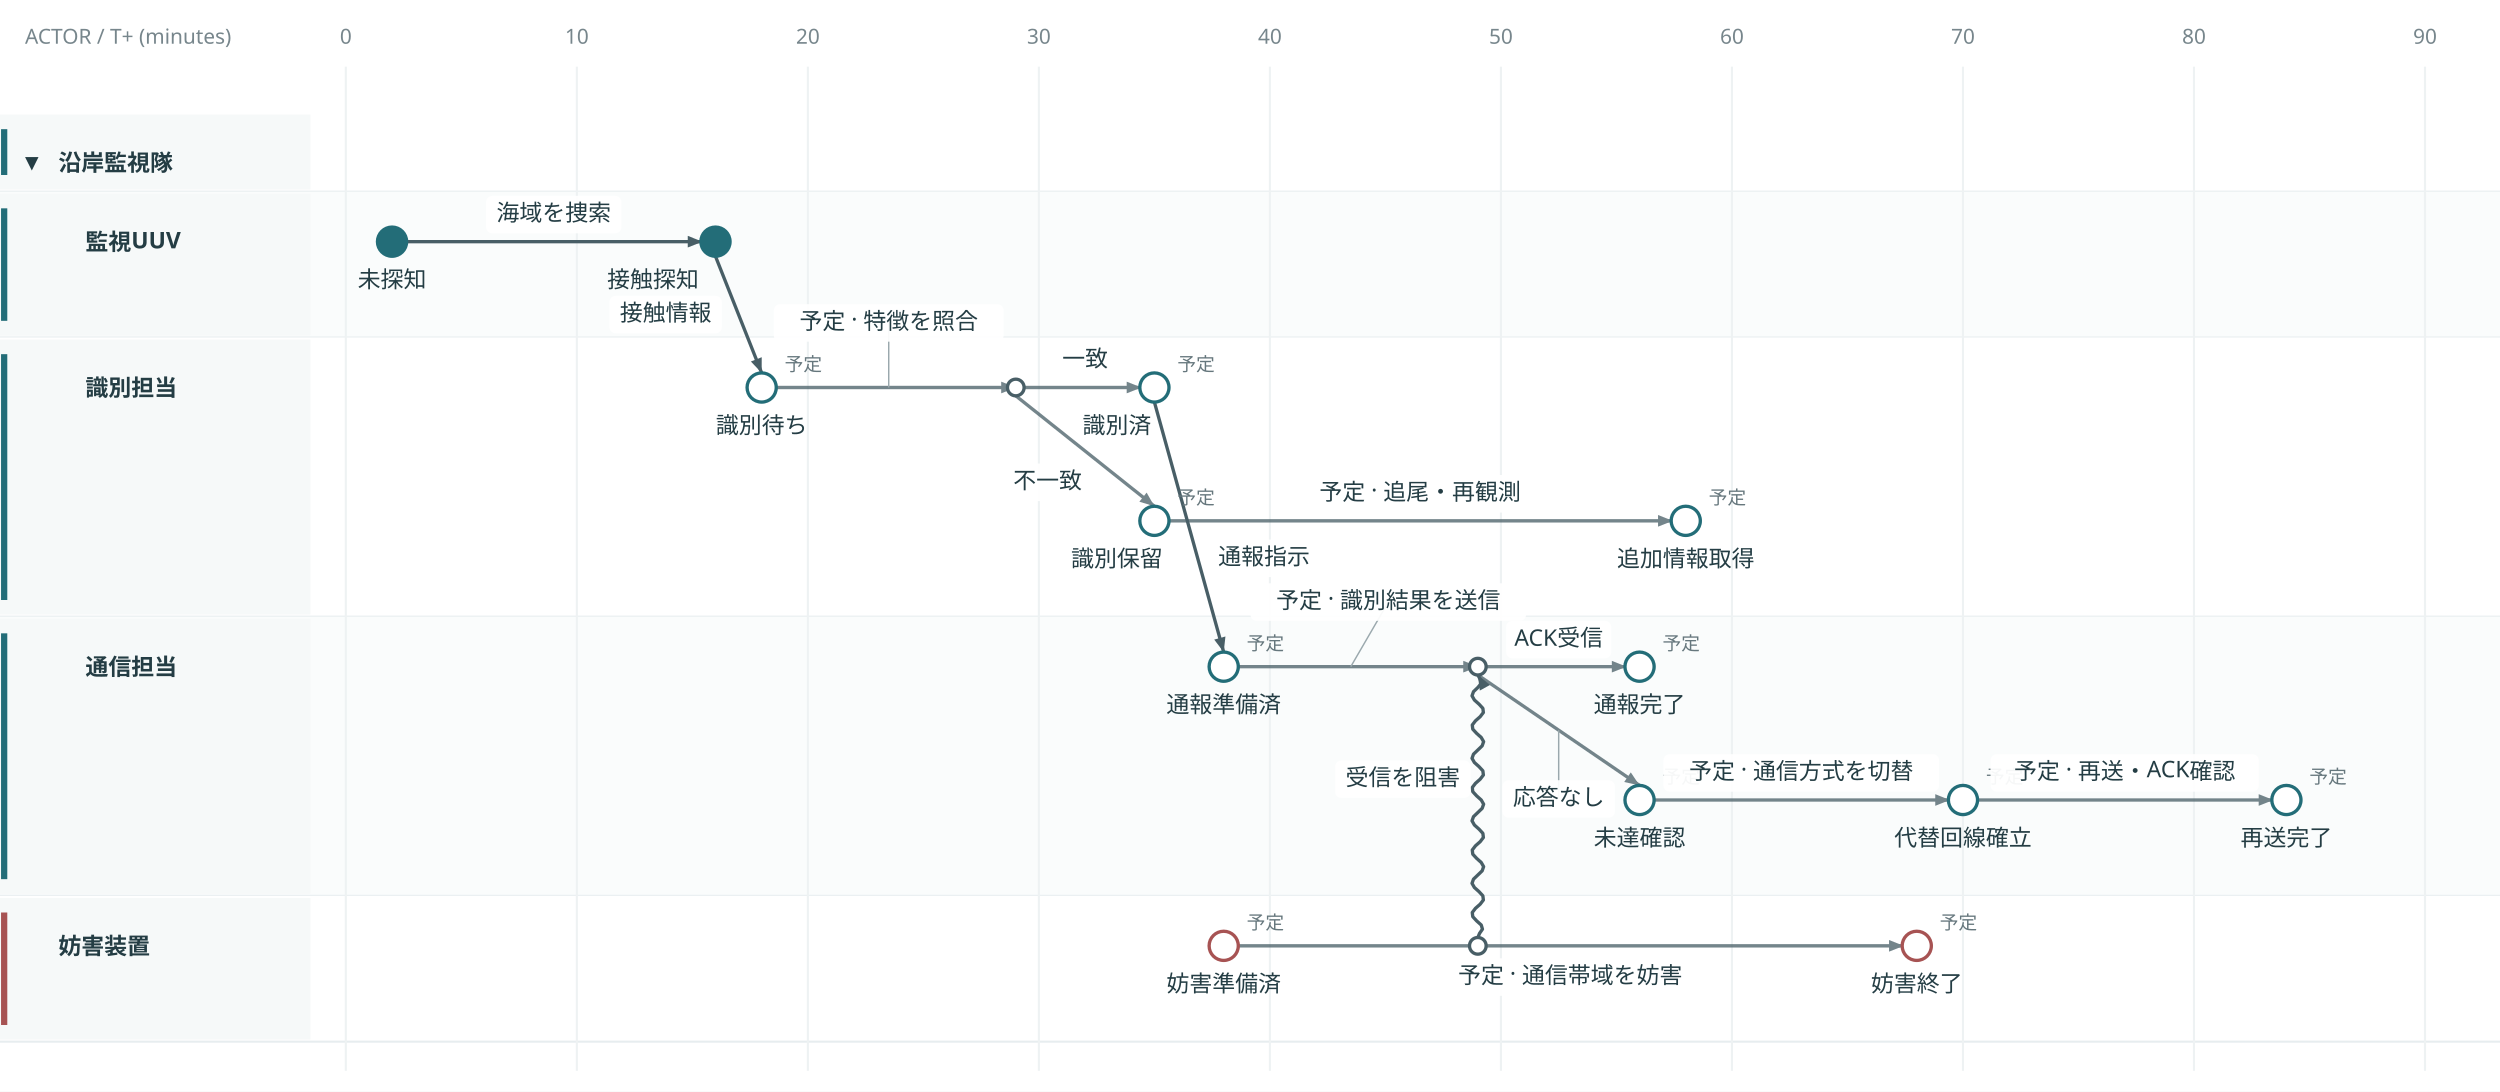
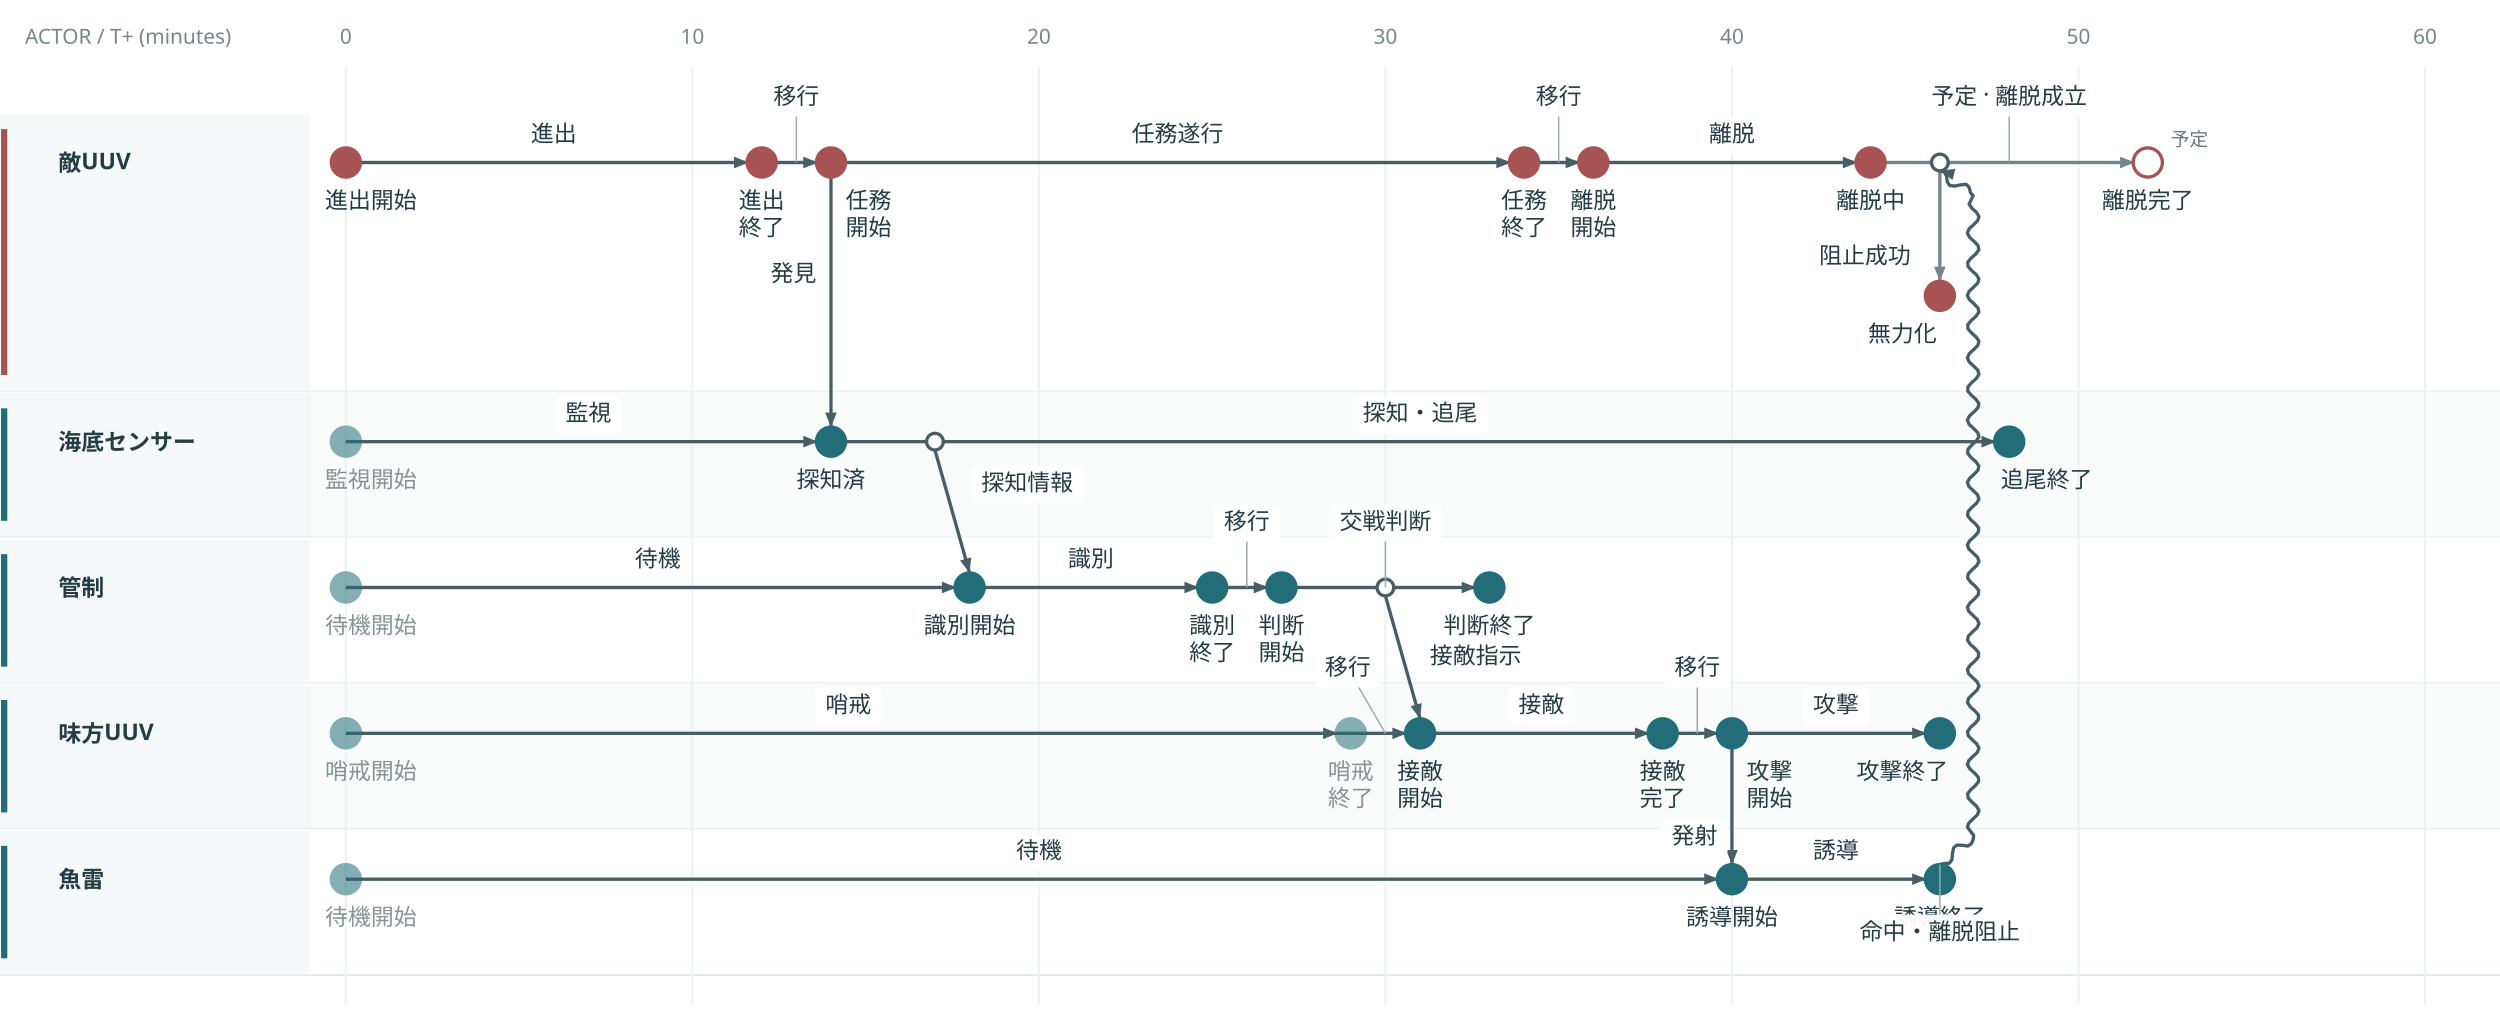
- <svg xmlns="http://www.w3.org/2000/svg" width="1200" height="524" viewBox="0 0 1200 524" role="img" aria-label="沿岸監視 — 不明接触の識別と妨害下での通報" font-family="Segoe UI, Noto Sans JP, sans-serif" font-size="11" fill="#243d44" data-view="mission">
+ <svg xmlns="http://www.w3.org/2000/svg" width="1200" height="492" viewBox="0 0 1200 492" role="img" aria-label="海域監視 — 敵UUVの任務阻止" font-family="Segoe UI, Noto Sans JP, sans-serif" font-size="11" fill="#243d44" data-view="mission">
  <defs>
    <marker id="arrow" viewBox="0 0 10 10" refX="10" refY="5" markerWidth="7" markerHeight="7" orient="auto-start-reverse" markerUnits="userSpaceOnUse">
      <path d="M0,1 L10,5 L0,9 Z" fill="context-stroke" />
    </marker>
    <marker id="state-arrow" viewBox="0 0 10 10" refX="19" refY="5" markerWidth="7" markerHeight="7" orient="auto-start-reverse" markerUnits="userSpaceOnUse">
      <path d="M0,1 L10,5 L0,9 Z" fill="context-stroke" />
    </marker>
    <clipPath id="time-clip">
-       <rect x="152" y="32" width="1048" height="524" />
+       <rect x="152" y="32" width="1048" height="492" />
    </clipPath>
  </defs>
  <rect width="100%" height="100%" fill="white" />
-   <rect x="0" y="54" width="1200" height="38" fill="#ffffff" />
-   <path d="M0,92 H1200" stroke="#e7edef" />
-   <rect x="0" y="92" width="1200" height="70" fill="#fafcfc" />
-   <path d="M0,162 H1200" stroke="#e7edef" />
-   <rect x="0" y="162" width="1200" height="134" fill="#ffffff" />
-   <path d="M0,296 H1200" stroke="#e7edef" />
-   <rect x="0" y="296" width="1200" height="134" fill="#fafcfc" />
-   <path d="M0,430 H1200" stroke="#e7edef" />
-   <rect x="0" y="430" width="1200" height="70" fill="#ffffff" />
-   <path d="M0,500 H1200" stroke="#e7edef" />
-   <path d="M166,32 V514" stroke="#eef2f3" />
+   <rect x="0" y="54" width="1200" height="134" fill="#ffffff" />
+   <path d="M0,188 H1200" stroke="#e7edef" />
+   <rect x="0" y="188" width="1200" height="70" fill="#fafcfc" />
+   <path d="M0,258 H1200" stroke="#e7edef" />
+   <rect x="0" y="258" width="1200" height="70" fill="#ffffff" />
+   <path d="M0,328 H1200" stroke="#e7edef" />
+   <rect x="0" y="328" width="1200" height="70" fill="#fafcfc" />
+   <path d="M0,398 H1200" stroke="#e7edef" />
+   <rect x="0" y="398" width="1200" height="70" fill="#ffffff" />
+   <path d="M0,468 H1200" stroke="#e7edef" />
+   <path d="M166,32 V482" stroke="#eef2f3" />
  <text x="166" y="21" text-anchor="middle" font-size="10" fill="#77868c">0</text>
-   <path d="M276.889,32 V514" stroke="#eef2f3" />
-   <text x="276.889" y="21" text-anchor="middle" font-size="10" fill="#77868c">10</text>
-   <path d="M387.778,32 V514" stroke="#eef2f3" />
-   <text x="387.778" y="21" text-anchor="middle" font-size="10" fill="#77868c">20</text>
-   <path d="M498.667,32 V514" stroke="#eef2f3" />
-   <text x="498.667" y="21" text-anchor="middle" font-size="10" fill="#77868c">30</text>
-   <path d="M609.556,32 V514" stroke="#eef2f3" />
-   <text x="609.556" y="21" text-anchor="middle" font-size="10" fill="#77868c">40</text>
-   <path d="M720.444,32 V514" stroke="#eef2f3" />
-   <text x="720.444" y="21" text-anchor="middle" font-size="10" fill="#77868c">50</text>
-   <path d="M831.333,32 V514" stroke="#eef2f3" />
-   <text x="831.333" y="21" text-anchor="middle" font-size="10" fill="#77868c">60</text>
-   <path d="M942.222,32 V514" stroke="#eef2f3" />
-   <text x="942.222" y="21" text-anchor="middle" font-size="10" fill="#77868c">70</text>
-   <path d="M1053.111,32 V514" stroke="#eef2f3" />
-   <text x="1053.111" y="21" text-anchor="middle" font-size="10" fill="#77868c">80</text>
-   <path d="M1164,32 V514" stroke="#eef2f3" />
-   <text x="1164" y="21" text-anchor="middle" font-size="10" fill="#77868c">90</text>
+   <path d="M332.333,32 V482" stroke="#eef2f3" />
+   <text x="332.333" y="21" text-anchor="middle" font-size="10" fill="#77868c">10</text>
+   <path d="M498.667,32 V482" stroke="#eef2f3" />
+   <text x="498.667" y="21" text-anchor="middle" font-size="10" fill="#77868c">20</text>
+   <path d="M665,32 V482" stroke="#eef2f3" />
+   <text x="665" y="21" text-anchor="middle" font-size="10" fill="#77868c">30</text>
+   <path d="M831.333,32 V482" stroke="#eef2f3" />
+   <text x="831.333" y="21" text-anchor="middle" font-size="10" fill="#77868c">40</text>
+   <path d="M997.667,32 V482" stroke="#eef2f3" />
+   <text x="997.667" y="21" text-anchor="middle" font-size="10" fill="#77868c">50</text>
+   <path d="M1164,32 V482" stroke="#eef2f3" />
+   <text x="1164" y="21" text-anchor="middle" font-size="10" fill="#77868c">60</text>
  <text x="12" y="21" font-size="10" fill="#77868c">ACTOR / T+ (minutes)</text>
  <g clip-path="url(#time-clip)">
    <g class="edge task">
-       <path class="line" data-polarity="positive" d="M188.18,116.00 L343.42,116.00" fill="none" stroke="#485e66" stroke-width="1.6" opacity="1" stroke-linejoin="round" marker-end="url(#state-arrow)" />
-     </g>
-     <g class="edge task">
-       <path class="line" data-polarity="positive" d="M365.60,186.00 L487.58,186.00" fill="none" stroke="#485e66" stroke-width="1.6" opacity="0.76" stroke-linejoin="round" marker-end="url(#arrow)" />
-     </g>
-     <g class="edge task">
-       <path class="line" data-polarity="positive" d="M554.11,250.00 L809.16,250.00" fill="none" stroke="#485e66" stroke-width="1.6" opacity="0.76" stroke-linejoin="round" marker-end="url(#state-arrow)" />
-     </g>
-     <g class="edge task">
-       <path class="line" data-polarity="positive" d="M587.38,320.00 L709.36,320.00" fill="none" stroke="#485e66" stroke-width="1.6" opacity="0.76" stroke-linejoin="round" marker-end="url(#arrow)" />
-     </g>
-     <g class="edge task">
-       <path class="line" data-polarity="positive" d="M786.98,384.00 L942.22,384.00" fill="none" stroke="#485e66" stroke-width="1.6" opacity="0.76" stroke-linejoin="round" marker-end="url(#state-arrow)" />
-     </g>
-     <g class="edge task">
-       <path class="line" data-polarity="positive" d="M942.22,384.00 L1097.47,384.00" fill="none" stroke="#485e66" stroke-width="1.6" opacity="0.76" stroke-linejoin="round" marker-end="url(#state-arrow)" />
-     </g>
-     <g class="edge task">
-       <path class="line" data-polarity="positive" d="M587.38,454.00 L920.04,454.00" fill="none" stroke="#485e66" stroke-width="1.6" opacity="0.76" stroke-linejoin="round" marker-end="url(#state-arrow)" />
+       <path class="line" data-polarity="positive" d="M166.00,78.00 L365.60,78.00" fill="none" stroke="#485e66" stroke-width="1.6" opacity="1" stroke-linejoin="round" marker-end="url(#state-arrow)" />
+     </g>
+     <g class="edge task">
+       <path class="line" data-polarity="positive" d="M398.87,78.00 L731.53,78.00" fill="none" stroke="#485e66" stroke-width="1.6" opacity="1" stroke-linejoin="round" marker-end="url(#state-arrow)" />
+     </g>
+     <g class="edge task">
+       <path class="line" data-polarity="positive" d="M764.80,78.00 L897.87,78.00" fill="none" stroke="#485e66" stroke-width="1.6" opacity="1" stroke-linejoin="round" marker-end="url(#state-arrow)" />
+     </g>
+     <g class="edge task">
+       <path class="line" data-polarity="positive" d="M166.00,212.00 L398.87,212.00" fill="none" stroke="#485e66" stroke-width="1.6" opacity="1" stroke-linejoin="round" marker-end="url(#state-arrow)" />
+     </g>
+     <g class="edge task">
+       <path class="line" data-polarity="positive" d="M398.87,212.00 L964.40,212.00" fill="none" stroke="#485e66" stroke-width="1.6" opacity="1" stroke-linejoin="round" marker-end="url(#state-arrow)" />
+     </g>
+     <g class="edge task">
+       <path class="line" data-polarity="positive" d="M166.00,282.00 L465.40,282.00" fill="none" stroke="#485e66" stroke-width="1.6" opacity="1" stroke-linejoin="round" marker-end="url(#state-arrow)" />
+     </g>
+     <g class="edge task">
+       <path class="line" data-polarity="positive" d="M465.40,282.00 L581.83,282.00" fill="none" stroke="#485e66" stroke-width="1.6" opacity="1" stroke-linejoin="round" marker-end="url(#state-arrow)" />
+     </g>
+     <g class="edge task">
+       <path class="line" data-polarity="positive" d="M615.10,282.00 L714.90,282.00" fill="none" stroke="#485e66" stroke-width="1.6" opacity="1" stroke-linejoin="round" marker-end="url(#state-arrow)" />
+     </g>
+     <g class="edge task">
+       <path class="line" data-polarity="positive" d="M166.00,352.00 L648.37,352.00" fill="none" stroke="#485e66" stroke-width="1.6" opacity="1" stroke-linejoin="round" marker-end="url(#state-arrow)" />
+     </g>
+     <g class="edge task">
+       <path class="line" data-polarity="positive" d="M681.63,352.00 L798.07,352.00" fill="none" stroke="#485e66" stroke-width="1.6" opacity="1" stroke-linejoin="round" marker-end="url(#state-arrow)" />
+     </g>
+     <g class="edge task">
+       <path class="line" data-polarity="positive" d="M831.33,352.00 L931.13,352.00" fill="none" stroke="#485e66" stroke-width="1.6" opacity="1" stroke-linejoin="round" marker-end="url(#state-arrow)" />
+     </g>
+     <g class="edge task">
+       <path class="line" data-polarity="positive" d="M166.00,422.00 L831.33,422.00" fill="none" stroke="#485e66" stroke-width="1.6" opacity="1" stroke-linejoin="round" marker-end="url(#state-arrow)" />
+     </g>
+     <g class="edge task">
+       <path class="line" data-polarity="positive" d="M831.33,422.00 L931.13,422.00" fill="none" stroke="#485e66" stroke-width="1.6" opacity="1" stroke-linejoin="round" marker-end="url(#state-arrow)" />
+     </g>
+     <g class="edge task">
+       <path class="line" data-polarity="positive" d="M365.60,78.00 L398.87,78.00" fill="none" stroke="#485e66" stroke-width="1.6" opacity="1" stroke-linejoin="round" marker-end="url(#state-arrow)" />
+     </g>
+     <g class="edge task">
+       <path class="line" data-polarity="positive" d="M731.53,78.00 L764.80,78.00" fill="none" stroke="#485e66" stroke-width="1.6" opacity="1" stroke-linejoin="round" marker-end="url(#state-arrow)" />
+     </g>
+     <g class="edge task">
+       <path class="line" data-polarity="positive" d="M897.87,78.00 L1030.93,78.00" fill="none" stroke="#485e66" stroke-width="1.6" opacity="0.76" stroke-linejoin="round" marker-end="url(#state-arrow)" />
+     </g>
+     <g class="edge task">
+       <path class="line" data-polarity="positive" d="M581.83,282.00 L615.10,282.00" fill="none" stroke="#485e66" stroke-width="1.6" opacity="1" stroke-linejoin="round" marker-end="url(#state-arrow)" />
+     </g>
+     <g class="edge task">
+       <path class="line" data-polarity="positive" d="M648.37,352.00 L681.63,352.00" fill="none" stroke="#485e66" stroke-width="1.6" opacity="1" stroke-linejoin="round" marker-end="url(#state-arrow)" />
+     </g>
+     <g class="edge task">
+       <path class="line" data-polarity="positive" d="M798.07,352.00 L831.33,352.00" fill="none" stroke="#485e66" stroke-width="1.6" opacity="1" stroke-linejoin="round" marker-end="url(#state-arrow)" />
    </g>
    <g class="edge outcome">
-       <path class="line" data-polarity="positive" d="M487.58,186.00 L554.11,186.00" fill="none" stroke="#485e66" stroke-width="1.6" opacity="0.76" stroke-linejoin="round" marker-end="url(#state-arrow)" />
-     </g>
-     <g class="edge outcome">
-       <path class="line" data-polarity="positive" d="M487.58,190.00 L554.11,243.00" fill="none" stroke="#485e66" stroke-width="1.6" opacity="0.76" stroke-linejoin="round" marker-end="url(#arrow)" />
-     </g>
-     <g class="edge outcome">
-       <path class="line" data-polarity="positive" d="M709.36,320.00 L786.98,320.00" fill="none" stroke="#485e66" stroke-width="1.6" opacity="0.76" stroke-linejoin="round" marker-end="url(#state-arrow)" />
-     </g>
-     <g class="edge outcome">
-       <path class="line" data-polarity="positive" d="M709.36,324.00 L786.98,377.00" fill="none" stroke="#485e66" stroke-width="1.6" opacity="0.76" stroke-linejoin="round" marker-end="url(#arrow)" />
-     </g>
-     <g class="edge causal">
-       <path class="line" data-polarity="positive" d="M343.42,123.00 L365.60,179.00" fill="none" stroke="#485e66" stroke-width="1.6" opacity="1" stroke-linejoin="round" marker-end="url(#arrow)" />
-     </g>
-     <g class="edge causal">
-       <path class="line" data-polarity="positive" d="M554.11,193.00 L587.38,313.00" fill="none" stroke="#485e66" stroke-width="1.6" opacity="1" stroke-linejoin="round" marker-end="url(#arrow)" />
-     </g>
-     <g class="edge causal">
-       <path class="line" data-polarity="negative" d="M709.36,450.00 L709.36,450.00 L710.19,448.00 L711.58,446.00 L711.00,444.00 L708.77,442.00 L706.93,440.00 L706.69,438.00 L708.22,436.00 L710.49,434.00 L712.02,432.00 L711.78,430.00 L709.94,428.00 L707.71,426.00 L706.57,424.00 L707.27,422.00 L709.36,420.00 L711.44,418.00 L712.14,416.00 L711.00,414.00 L708.77,412.00 L706.93,410.00 L706.69,408.00 L708.22,406.00 L710.49,404.00 L712.02,402.00 L711.78,400.00 L709.94,398.00 L707.71,396.00 L706.57,394.00 L707.27,392.00 L709.36,390.00 L711.44,388.00 L712.14,386.00 L711.00,384.00 L708.77,382.00 L706.93,380.00 L706.69,378.00 L708.22,376.00 L710.49,374.00 L712.02,372.00 L711.78,370.00 L709.94,368.00 L707.71,366.00 L706.57,364.00 L707.27,362.00 L709.36,360.00 L711.44,358.00 L712.14,356.00 L711.00,354.00 L708.77,352.00 L706.93,350.00 L706.69,348.00 L708.22,346.00 L710.49,344.00 L712.02,342.00 L711.78,340.00 L709.94,338.00 L707.71,336.00 L706.57,334.00 L707.27,332.00 L709.36,330.00 L711.02,328.00 L710.47,326.00 L709.36,324.00 L709.36,324.00" fill="none" stroke="#485e66" stroke-width="1.6" opacity="1" stroke-linejoin="round" marker-end="url(#arrow)" />
-     </g>
-     <g class="junction" data-time="29">
-       <circle cx="487.578" cy="186" r="4" fill="white" stroke="#485e66" stroke-width="1.6" />
-     </g>
-     <g class="junction" data-time="49">
-       <circle cx="709.356" cy="320" r="4" fill="white" stroke="#485e66" stroke-width="1.6" />
-     </g>
-     <g class="junction" data-time="49">
-       <circle cx="709.356" cy="454" r="4" fill="white" stroke="#485e66" stroke-width="1.6" />
-     </g>
-     <g class="state" opacity="1">
-       <circle class="body" cx="188.178" cy="116" r="7" fill="#236d78" stroke="#236d78" stroke-width="1.6" />
-       <text x="188.178" y="138" text-anchor="middle" font-size="11">未探知</text>
-     </g>
-     <g class="state" opacity="1">
-       <circle class="body" cx="343.422" cy="116" r="7" fill="#236d78" stroke="#236d78" stroke-width="1.6" />
-       <text x="313.422" y="138" text-anchor="middle" font-size="11">接触探知</text>
-     </g>
-     <g class="state" opacity="1">
-       <circle class="body" cx="365.6" cy="186" r="7" fill="white" stroke="#236d78" stroke-width="1.6" />
-       <text x="365.6" y="208" text-anchor="middle" font-size="11">識別待ち</text>
-       <text x="376.6" y="178" font-size="9" fill="#66777d">予定</text>
-     </g>
-     <g class="state" opacity="1">
-       <circle class="body" cx="554.111" cy="186" r="7" fill="white" stroke="#236d78" stroke-width="1.6" />
-       <text x="536.111" y="208" text-anchor="middle" font-size="11">識別済</text>
-       <text x="565.111" y="178" font-size="9" fill="#66777d">予定</text>
-     </g>
-     <g class="state" opacity="1">
-       <circle class="body" cx="554.111" cy="250" r="7" fill="white" stroke="#236d78" stroke-width="1.6" />
-       <text x="536.111" y="272" text-anchor="middle" font-size="11">識別保留</text>
-       <text x="565.111" y="242" font-size="9" fill="#66777d">予定</text>
-     </g>
-     <g class="state" opacity="1">
-       <circle class="body" cx="809.156" cy="250" r="7" fill="white" stroke="#236d78" stroke-width="1.6" />
-       <text x="809.156" y="272" text-anchor="middle" font-size="11">追加情報取得</text>
-       <text x="820.156" y="242" font-size="9" fill="#66777d">予定</text>
-     </g>
-     <g class="state" opacity="1">
-       <circle class="body" cx="587.378" cy="320" r="7" fill="white" stroke="#236d78" stroke-width="1.6" />
-       <text x="587.378" y="342" text-anchor="middle" font-size="11">通報準備済</text>
-       <text x="598.378" y="312" font-size="9" fill="#66777d">予定</text>
-     </g>
-     <g class="state" opacity="1">
-       <circle class="body" cx="786.978" cy="320" r="7" fill="white" stroke="#236d78" stroke-width="1.6" />
-       <text x="786.978" y="342" text-anchor="middle" font-size="11">通報完了</text>
-       <text x="797.978" y="312" font-size="9" fill="#66777d">予定</text>
-     </g>
-     <g class="state" opacity="1">
-       <circle class="body" cx="786.978" cy="384" r="7" fill="white" stroke="#236d78" stroke-width="1.6" />
-       <text x="786.978" y="406" text-anchor="middle" font-size="11">未達確認</text>
-       <text x="797.978" y="376" font-size="9" fill="#66777d">予定</text>
-     </g>
-     <g class="state" opacity="1">
-       <circle class="body" cx="942.222" cy="384" r="7" fill="white" stroke="#236d78" stroke-width="1.6" />
-       <text x="942.222" y="406" text-anchor="middle" font-size="11">代替回線確立</text>
-       <text x="953.222" y="376" font-size="9" fill="#66777d">予定</text>
-     </g>
-     <g class="state" opacity="1">
-       <circle class="body" cx="1097.467" cy="384" r="7" fill="white" stroke="#236d78" stroke-width="1.6" />
-       <text x="1097.467" y="406" text-anchor="middle" font-size="11">再送完了</text>
-       <text x="1108.467" y="376" font-size="9" fill="#66777d">予定</text>
-     </g>
-     <g class="state" opacity="1">
-       <circle class="body" cx="587.378" cy="454" r="7" fill="white" stroke="#a75353" stroke-width="1.6" />
-       <text x="587.378" y="476" text-anchor="middle" font-size="11">妨害準備済</text>
-       <text x="598.378" y="446" font-size="9" fill="#66777d">予定</text>
-     </g>
-     <g class="state" opacity="1">
-       <circle class="body" cx="920.044" cy="454" r="7" fill="white" stroke="#a75353" stroke-width="1.6" />
-       <text x="920.044" y="476" text-anchor="middle" font-size="11">妨害終了</text>
-       <text x="931.044" y="446" font-size="9" fill="#66777d">予定</text>
-     </g>
-     <g class="edge-label">
-       <rect x="233.3" y="94" width="65" height="18" rx="3" fill="white" fill-opacity=".94" />
-       <text x="265.8" y="106" text-anchor="middle">海域を捜索</text>
-     </g>
-     <g class="edge-label">
-       <path class="label-leader" d="M426.589,186 L426.589,155" stroke="#9aa8ad" stroke-width="0.7" fill="none" />
-       <rect x="371.429" y="146" width="110.32" height="18" rx="3" fill="white" fill-opacity=".94" />
-       <text x="426.589" y="158" text-anchor="middle">予定 · 特徴を照合</text>
-     </g>
-     <g class="edge-label">
-       <rect x="620.973" y="228" width="121.32" height="18" rx="3" fill="white" fill-opacity=".94" />
-       <text x="681.633" y="240" text-anchor="middle">予定 · 追尾・再観測</text>
-     </g>
-     <g class="edge-label">
-       <path class="label-leader" d="M648.367,320 L666.367,289" stroke="#9aa8ad" stroke-width="0.7" fill="none" />
-       <rect x="600.207" y="280" width="132.32" height="18" rx="3" fill="white" fill-opacity=".94" />
-       <text x="666.367" y="292" text-anchor="middle">予定 · 識別結果を送信</text>
-     </g>
-     <g class="edge-label">
-       <rect x="798.44" y="362" width="132.32" height="18" rx="3" fill="white" fill-opacity=".94" />
-       <text x="864.6" y="374" text-anchor="middle">予定 · 通信方式を切替</text>
-     </g>
-     <g class="edge-label">
-       <rect x="955.444" y="362" width="128.8" height="18" rx="3" fill="white" fill-opacity=".94" />
-       <text x="1019.844" y="374" text-anchor="middle">予定 · 再送・ACK確認</text>
-     </g>
-     <g class="edge-label">
-       <rect x="687.551" y="460" width="132.32" height="18" rx="3" fill="white" fill-opacity=".94" />
-       <text x="753.711" y="472" text-anchor="middle">予定 · 通信帯域を妨害</text>
-     </g>
-     <g class="edge-label">
-       <rect x="504.844" y="164" width="32" height="18" rx="3" fill="white" fill-opacity=".94" />
-       <text x="520.844" y="176" text-anchor="middle">一致</text>
-     </g>
-     <g class="edge-label">
-       <rect x="481.344" y="222.5" width="43" height="18" rx="3" fill="white" fill-opacity=".94" />
-       <text x="502.844" y="234.5" text-anchor="middle">不一致</text>
-     </g>
-     <g class="edge-label">
-       <rect x="722.927" y="298" width="50.48" height="18" rx="3" fill="white" fill-opacity=".94" />
-       <text x="748.167" y="310" text-anchor="middle">ACK受信</text>
-     </g>
-     <g class="edge-label">
-       <path class="label-leader" d="M748.167,350.5 L748.167,383.5" stroke="#9aa8ad" stroke-width="0.7" fill="none" />
-       <rect x="721.167" y="374.5" width="54" height="18" rx="3" fill="white" fill-opacity=".94" />
-       <text x="748.167" y="386.5" text-anchor="middle">応答なし</text>
-     </g>
-     <g class="edge-label">
-       <rect x="292.511" y="142" width="54" height="18" rx="3" fill="white" fill-opacity=".94" />
-       <text x="319.511" y="154" text-anchor="middle">接触情報</text>
-     </g>
-     <g class="edge-label">
-       <rect x="579.744" y="259" width="54" height="18" rx="3" fill="white" fill-opacity=".94" />
-       <text x="606.744" y="271" text-anchor="middle">通報指示</text>
-     </g>
-     <g class="edge-label">
-       <rect x="640.856" y="365" width="65" height="18" rx="3" fill="white" fill-opacity=".94" />
-       <text x="673.356" y="377" text-anchor="middle">受信を阻害</text>
-     </g>
-   </g>
-   <g class="actor">
-     <rect x="0" y="55" width="149" height="36" fill="#f6f9f9" />
-     <path d="M2,62 V84" stroke="#236d78" stroke-width="3" />
-     <text class="collapse-toggle" data-collapse="group" x="12" y="82" font-size="13">▾</text>
-     <text x="28" y="82" font-weight="600" font-size="11">沿岸監視隊</text>
-   </g>
-   <g class="actor">
-     <rect x="0" y="93" width="149" height="68" fill="#f6f9f9" />
-     <path d="M2,100 V154" stroke="#236d78" stroke-width="3" />
-     <text x="41" y="120" font-weight="600" font-size="11">監視UUV</text>
-   </g>
-   <g class="actor">
-     <rect x="0" y="163" width="149" height="132" fill="#f6f9f9" />
-     <path d="M2,170 V288" stroke="#236d78" stroke-width="3" />
-     <text x="41" y="190" font-weight="600" font-size="11">識別担当</text>
-   </g>
-   <g class="actor">
-     <rect x="0" y="297" width="149" height="132" fill="#f6f9f9" />
-     <path d="M2,304 V422" stroke="#236d78" stroke-width="3" />
-     <text x="41" y="324" font-weight="600" font-size="11">通信担当</text>
-   </g>
-   <g class="actor">
-     <rect x="0" y="431" width="149" height="68" fill="#f6f9f9" />
-     <path d="M2,438 V492" stroke="#a75353" stroke-width="3" />
-     <text x="28" y="458" font-weight="600" font-size="11">妨害装置</text>
+       <path class="line" data-polarity="positive" d="M931.13,82.00 L931.13,135.00" fill="none" stroke="#485e66" stroke-width="1.6" opacity="0.76" stroke-linejoin="round" marker-end="url(#arrow)" />
+     </g>
+     <g class="edge causal">
+       <path class="line" data-polarity="positive" d="M398.87,85.00 L398.87,205.00" fill="none" stroke="#485e66" stroke-width="1.6" opacity="1" stroke-linejoin="round" marker-end="url(#arrow)" />
+     </g>
+     <g class="edge causal">
+       <path class="line" data-polarity="positive" d="M448.77,216.00 L465.40,275.00" fill="none" stroke="#485e66" stroke-width="1.6" opacity="1" stroke-linejoin="round" marker-end="url(#arrow)" />
+     </g>
+     <g class="edge causal">
+       <path class="line" data-polarity="positive" d="M665.00,286.00 L681.63,345.00" fill="none" stroke="#485e66" stroke-width="1.6" opacity="1" stroke-linejoin="round" marker-end="url(#arrow)" />
+     </g>
+     <g class="edge causal">
+       <path class="line" data-polarity="positive" d="M831.33,359.00 L831.33,415.00" fill="none" stroke="#485e66" stroke-width="1.6" opacity="1" stroke-linejoin="round" marker-end="url(#arrow)" />
+     </g>
+     <g class="edge causal">
+       <path class="line" data-polarity="negative" d="M931.13,415.00 L931.13,415.00 L933.23,414.47 L935.67,414.38 L936.92,412.72 L937.18,409.73 L937.68,407.06 L939.14,405.67 L941.65,405.69 L944.48,406.13 L946.17,405.05 L947.13,403.00 L947.13,403.00 L947.13,403.00 L947.13,403.00 L947.37,401.01 L945.83,399.01 L944.35,397.02 L945.03,395.03 L947.10,393.03 L949.18,391.04 L949.92,389.05 L948.83,387.05 L946.62,385.06 L944.75,383.06 L944.45,381.07 L945.91,379.08 L948.18,377.08 L949.76,375.09 L949.61,373.10 L947.83,371.10 L945.59,369.11 L944.37,367.12 L944.96,365.12 L946.98,363.13 L949.10,361.14 L949.93,359.14 L948.92,357.15 L946.73,355.15 L944.81,353.16 L944.42,351.17 L945.81,349.17 L948.08,347.18 L949.72,345.19 L949.66,343.19 L947.94,341.20 L945.69,339.21 L944.39,337.21 L944.89,335.22 L946.87,333.23 L949.02,331.23 L949.93,329.24 L949.00,327.25 L946.84,325.25 L944.87,323.26 L944.39,321.26 L945.71,319.27 L947.97,317.28 L949.67,315.28 L949.71,313.29 L948.05,311.30 L945.79,309.30 L944.41,307.31 L944.82,305.32 L946.76,303.32 L948.94,301.33 L949.93,299.34 L949.09,297.34 L946.96,295.35 L944.94,293.35 L944.37,291.36 L945.62,289.37 L947.86,287.37 L949.63,285.38 L949.75,283.39 L948.16,281.39 L945.89,279.40 L944.44,277.41 L944.76,275.41 L946.64,273.42 L948.85,271.43 L949.93,269.43 L949.17,267.44 L947.07,265.45 L945.01,263.45 L944.35,261.46 L945.52,259.46 L947.75,257.47 L949.57,255.48 L949.79,253.48 L948.26,251.49 L945.99,249.50 L944.47,247.50 L944.70,245.51 L946.53,243.52 L948.76,241.52 L949.91,239.53 L949.24,237.54 L947.18,235.54 L945.09,233.55 L944.34,231.55 L945.43,229.56 L947.64,227.57 L949.51,225.57 L949.82,223.58 L948.36,221.59 L946.10,219.59 L944.51,217.60 L944.65,215.61 L946.42,213.61 L948.66,211.62 L949.90,209.63 L949.31,207.63 L947.30,205.64 L945.17,203.65 L944.34,201.65 L945.34,199.66 L947.53,197.66 L949.45,195.67 L949.85,193.68 L948.47,191.68 L946.20,189.69 L944.55,187.70 L944.60,185.70 L946.31,183.71 L948.57,181.72 L949.88,179.72 L949.38,177.73 L947.41,175.74 L945.25,173.74 L944.33,171.75 L945.26,169.75 L947.41,167.76 L949.39,165.77 L949.88,163.77 L948.56,161.78 L946.31,159.79 L944.60,157.79 L944.55,155.80 L946.21,153.81 L948.47,151.81 L949.85,149.82 L949.45,147.83 L947.52,145.83 L945.34,143.84 L944.34,141.85 L945.17,139.85 L947.30,137.86 L949.32,135.86 L949.90,133.87 L948.66,131.88 L946.42,129.88 L944.65,127.89 L944.51,125.90 L946.10,123.90 L948.37,121.91 L949.83,119.92 L949.51,117.92 L947.63,115.93 L945.43,113.94 L944.34,111.94 L945.09,109.95 L947.19,107.95 L949.24,105.96 L949.91,103.97 L948.75,101.97 L946.53,99.98 L945.19,97.99 L946.07,95.99 L947.13,94.00 L947.13,94.00 L947.13,94.00 L947.13,94.00 L945.81,92.44 L945.21,89.90 L943.79,88.46 L941.08,88.73 L938.15,89.32 L935.86,89.03 L934.68,87.26 L934.33,84.40 L933.23,82.53 L931.13,82.00 L931.13,82.00" fill="none" stroke="#485e66" stroke-width="1.6" opacity="1" stroke-linejoin="round" marker-end="url(#arrow)" />
+     </g>
+     <g class="junction" data-time="46">
+       <circle cx="931.133" cy="78" r="4" fill="white" stroke="#485e66" stroke-width="1.6" />
+     </g>
+     <g class="junction" data-time="17">
+       <circle cx="448.767" cy="212" r="4" fill="white" stroke="#485e66" stroke-width="1.6" />
+     </g>
+     <g class="junction" data-time="30">
+       <circle cx="665" cy="282" r="4" fill="white" stroke="#485e66" stroke-width="1.6" />
+     </g>
+     <g class="state" opacity="1">
+       <circle class="body" cx="166" cy="78" r="7" fill="#a75353" stroke="#a75353" stroke-width="1.6" />
+       <text x="178" y="100" text-anchor="middle" font-size="11">進出開始</text>
+     </g>
+     <g class="state" opacity="1">
+       <circle class="body" cx="365.6" cy="78" r="7" fill="#a75353" stroke="#a75353" stroke-width="1.6" />
+       <text x="365.6" y="100" text-anchor="middle" font-size="11">進出</text>
+       <text x="365.6" y="113" text-anchor="middle" font-size="11">終了</text>
+     </g>
+     <g class="state" opacity="1">
+       <circle class="body" cx="398.867" cy="78" r="7" fill="#a75353" stroke="#a75353" stroke-width="1.6" />
+       <text x="416.867" y="100" text-anchor="middle" font-size="11">任務</text>
+       <text x="416.867" y="113" text-anchor="middle" font-size="11">開始</text>
+     </g>
+     <g class="state" opacity="1">
+       <circle class="body" cx="731.533" cy="78" r="7" fill="#a75353" stroke="#a75353" stroke-width="1.6" />
+       <text x="731.533" y="100" text-anchor="middle" font-size="11">任務</text>
+       <text x="731.533" y="113" text-anchor="middle" font-size="11">終了</text>
+     </g>
+     <g class="state" opacity="1">
+       <circle class="body" cx="764.8" cy="78" r="7" fill="#a75353" stroke="#a75353" stroke-width="1.6" />
+       <text x="764.8" y="100" text-anchor="middle" font-size="11">離脱</text>
+       <text x="764.8" y="113" text-anchor="middle" font-size="11">開始</text>
+     </g>
+     <g class="state" opacity="1">
+       <circle class="body" cx="897.867" cy="78" r="7" fill="#a75353" stroke="#a75353" stroke-width="1.6" />
+       <text x="897.867" y="100" text-anchor="middle" font-size="11">離脱中</text>
+     </g>
+     <g class="state" opacity="1">
+       <circle class="body" cx="931.133" cy="142" r="7" fill="#a75353" stroke="#a75353" stroke-width="1.6" />
+       <text x="913.133" y="164" text-anchor="middle" font-size="11">無力化</text>
+     </g>
+     <g class="state" opacity="1">
+       <circle class="body" cx="1030.933" cy="78" r="7" fill="white" stroke="#a75353" stroke-width="1.6" />
+       <text x="1030.933" y="100" text-anchor="middle" font-size="11">離脱完了</text>
+       <text x="1041.933" y="70" font-size="9" fill="#66777d">予定</text>
+     </g>
+     <g class="state" opacity="0.55">
+       <circle class="body" cx="166" cy="212" r="7" fill="#236d78" stroke="#236d78" stroke-width="1.6" />
+       <text x="178" y="234" text-anchor="middle" font-size="11">監視開始</text>
+     </g>
+     <g class="state" opacity="1">
+       <circle class="body" cx="398.867" cy="212" r="7" fill="#236d78" stroke="#236d78" stroke-width="1.6" />
+       <text x="398.867" y="234" text-anchor="middle" font-size="11">探知済</text>
+     </g>
+     <g class="state" opacity="1">
+       <circle class="body" cx="964.4" cy="212" r="7" fill="#236d78" stroke="#236d78" stroke-width="1.6" />
+       <text x="982.4" y="234" text-anchor="middle" font-size="11">追尾終了</text>
+     </g>
+     <g class="state" opacity="0.55">
+       <circle class="body" cx="166" cy="282" r="7" fill="#236d78" stroke="#236d78" stroke-width="1.6" />
+       <text x="178" y="304" text-anchor="middle" font-size="11">待機開始</text>
+     </g>
+     <g class="state" opacity="1">
+       <circle class="body" cx="465.4" cy="282" r="7" fill="#236d78" stroke="#236d78" stroke-width="1.6" />
+       <text x="465.4" y="304" text-anchor="middle" font-size="11">識別開始</text>
+     </g>
+     <g class="state" opacity="1">
+       <circle class="body" cx="581.833" cy="282" r="7" fill="#236d78" stroke="#236d78" stroke-width="1.6" />
+       <text x="581.833" y="304" text-anchor="middle" font-size="11">識別</text>
+       <text x="581.833" y="317" text-anchor="middle" font-size="11">終了</text>
+     </g>
+     <g class="state" opacity="1">
+       <circle class="body" cx="615.1" cy="282" r="7" fill="#236d78" stroke="#236d78" stroke-width="1.6" />
+       <text x="615.1" y="304" text-anchor="middle" font-size="11">判断</text>
+       <text x="615.1" y="317" text-anchor="middle" font-size="11">開始</text>
+     </g>
+     <g class="state" opacity="1">
+       <circle class="body" cx="714.9" cy="282" r="7" fill="#236d78" stroke="#236d78" stroke-width="1.6" />
+       <text x="714.9" y="304" text-anchor="middle" font-size="11">判断終了</text>
+     </g>
+     <g class="state" opacity="0.55">
+       <circle class="body" cx="166" cy="352" r="7" fill="#236d78" stroke="#236d78" stroke-width="1.6" />
+       <text x="178" y="374" text-anchor="middle" font-size="11">哨戒開始</text>
+     </g>
+     <g class="state" opacity="0.55">
+       <circle class="body" cx="648.367" cy="352" r="7" fill="#236d78" stroke="#236d78" stroke-width="1.6" />
+       <text x="648.367" y="374" text-anchor="middle" font-size="11">哨戒</text>
+       <text x="648.367" y="387" text-anchor="middle" font-size="11">終了</text>
+     </g>
+     <g class="state" opacity="1">
+       <circle class="body" cx="681.633" cy="352" r="7" fill="#236d78" stroke="#236d78" stroke-width="1.6" />
+       <text x="681.633" y="374" text-anchor="middle" font-size="11">接敵</text>
+       <text x="681.633" y="387" text-anchor="middle" font-size="11">開始</text>
+     </g>
+     <g class="state" opacity="1">
+       <circle class="body" cx="798.067" cy="352" r="7" fill="#236d78" stroke="#236d78" stroke-width="1.6" />
+       <text x="798.067" y="374" text-anchor="middle" font-size="11">接敵</text>
+       <text x="798.067" y="387" text-anchor="middle" font-size="11">完了</text>
+     </g>
+     <g class="state" opacity="1">
+       <circle class="body" cx="831.333" cy="352" r="7" fill="#236d78" stroke="#236d78" stroke-width="1.6" />
+       <text x="849.333" y="374" text-anchor="middle" font-size="11">攻撃</text>
+       <text x="849.333" y="387" text-anchor="middle" font-size="11">開始</text>
+     </g>
+     <g class="state" opacity="1">
+       <circle class="body" cx="931.133" cy="352" r="7" fill="#236d78" stroke="#236d78" stroke-width="1.6" />
+       <text x="913.133" y="374" text-anchor="middle" font-size="11">攻撃終了</text>
+     </g>
+     <g class="state" opacity="0.55">
+       <circle class="body" cx="166" cy="422" r="7" fill="#236d78" stroke="#236d78" stroke-width="1.6" />
+       <text x="178" y="444" text-anchor="middle" font-size="11">待機開始</text>
+     </g>
+     <g class="state" opacity="1">
+       <circle class="body" cx="831.333" cy="422" r="7" fill="#236d78" stroke="#236d78" stroke-width="1.6" />
+       <text x="831.333" y="444" text-anchor="middle" font-size="11">誘導開始</text>
+     </g>
+     <g class="state" opacity="1">
+       <circle class="body" cx="931.133" cy="422" r="7" fill="#236d78" stroke="#236d78" stroke-width="1.6" />
+       <text x="931.133" y="444" text-anchor="middle" font-size="11">誘導終了</text>
+     </g>
+     <g class="edge-label">
+       <rect x="249.8" y="56" width="32" height="18" rx="3" fill="white" fill-opacity=".94" />
+       <text x="265.8" y="68" text-anchor="middle">進出</text>
+     </g>
+     <g class="edge-label">
+       <rect x="538.2" y="56" width="54" height="18" rx="3" fill="white" fill-opacity=".94" />
+       <text x="565.2" y="68" text-anchor="middle">任務遂行</text>
+     </g>
+     <g class="edge-label">
+       <rect x="815.333" y="56" width="32" height="18" rx="3" fill="white" fill-opacity=".94" />
+       <text x="831.333" y="68" text-anchor="middle">離脱</text>
+     </g>
+     <g class="edge-label">
+       <rect x="266.433" y="190" width="32" height="18" rx="3" fill="white" fill-opacity=".94" />
+       <text x="282.433" y="202" text-anchor="middle">監視</text>
+     </g>
+     <g class="edge-label">
+       <rect x="649.133" y="190" width="65" height="18" rx="3" fill="white" fill-opacity=".94" />
+       <text x="681.633" y="202" text-anchor="middle">探知・追尾</text>
+     </g>
+     <g class="edge-label">
+       <rect x="299.7" y="260" width="32" height="18" rx="3" fill="white" fill-opacity=".94" />
+       <text x="315.7" y="272" text-anchor="middle">待機</text>
+     </g>
+     <g class="edge-label">
+       <rect x="507.617" y="260" width="32" height="18" rx="3" fill="white" fill-opacity=".94" />
+       <text x="523.617" y="272" text-anchor="middle">識別</text>
+     </g>
+     <g class="edge-label">
+       <path class="label-leader" d="M665,282 L665,251" stroke="#9aa8ad" stroke-width="0.7" fill="none" />
+       <rect x="638" y="242" width="54" height="18" rx="3" fill="white" fill-opacity=".94" />
+       <text x="665" y="254" text-anchor="middle">交戦判断</text>
+     </g>
+     <g class="edge-label">
+       <rect x="391.183" y="330" width="32" height="18" rx="3" fill="white" fill-opacity=".94" />
+       <text x="407.183" y="342" text-anchor="middle">哨戒</text>
+     </g>
+     <g class="edge-label">
+       <rect x="723.85" y="330" width="32" height="18" rx="3" fill="white" fill-opacity=".94" />
+       <text x="739.85" y="342" text-anchor="middle">接敵</text>
+     </g>
+     <g class="edge-label">
+       <rect x="865.233" y="330" width="32" height="18" rx="3" fill="white" fill-opacity=".94" />
+       <text x="881.233" y="342" text-anchor="middle">攻撃</text>
+     </g>
+     <g class="edge-label">
+       <rect x="482.667" y="400" width="32" height="18" rx="3" fill="white" fill-opacity=".94" />
+       <text x="498.667" y="412" text-anchor="middle">待機</text>
+     </g>
+     <g class="edge-label">
+       <rect x="865.233" y="400" width="32" height="18" rx="3" fill="white" fill-opacity=".94" />
+       <text x="881.233" y="412" text-anchor="middle">誘導</text>
+     </g>
+     <g class="edge-label">
+       <path class="label-leader" d="M382.233,78 L382.233,47" stroke="#9aa8ad" stroke-width="0.7" fill="none" />
+       <rect x="366.233" y="38" width="32" height="18" rx="3" fill="white" fill-opacity=".94" />
+       <text x="382.233" y="50" text-anchor="middle">移行</text>
+     </g>
+     <g class="edge-label">
+       <path class="label-leader" d="M748.167,78 L748.167,47" stroke="#9aa8ad" stroke-width="0.7" fill="none" />
+       <rect x="732.167" y="38" width="32" height="18" rx="3" fill="white" fill-opacity=".94" />
+       <text x="748.167" y="50" text-anchor="middle">移行</text>
+     </g>
+     <g class="edge-label">
+       <path class="label-leader" d="M964.4,78 L964.4,47" stroke="#9aa8ad" stroke-width="0.7" fill="none" />
+       <rect x="914.74" y="38" width="99.32" height="18" rx="3" fill="white" fill-opacity=".94" />
+       <text x="964.4" y="50" text-anchor="middle">予定 · 離脱成立</text>
+     </g>
+     <g class="edge-label">
+       <path class="label-leader" d="M598.467,282 L598.467,251" stroke="#9aa8ad" stroke-width="0.7" fill="none" />
+       <rect x="582.467" y="242" width="32" height="18" rx="3" fill="white" fill-opacity=".94" />
+       <text x="598.467" y="254" text-anchor="middle">移行</text>
+     </g>
+     <g class="edge-label">
+       <path class="label-leader" d="M665,352 L647,321" stroke="#9aa8ad" stroke-width="0.7" fill="none" />
+       <rect x="631" y="312" width="32" height="18" rx="3" fill="white" fill-opacity=".94" />
+       <text x="647" y="324" text-anchor="middle">移行</text>
+     </g>
+     <g class="edge-label">
+       <path class="label-leader" d="M814.7,352 L814.7,321" stroke="#9aa8ad" stroke-width="0.7" fill="none" />
+       <rect x="798.7" y="312" width="32" height="18" rx="3" fill="white" fill-opacity=".94" />
+       <text x="814.7" y="324" text-anchor="middle">移行</text>
+     </g>
+     <g class="edge-label">
+       <rect x="868.133" y="114.5" width="54" height="18" rx="3" fill="white" fill-opacity=".94" />
+       <text x="895.133" y="126.5" text-anchor="middle">阻止成功</text>
+     </g>
+     <g class="edge-label">
+       <rect x="364.867" y="123" width="32" height="18" rx="3" fill="white" fill-opacity=".94" />
+       <text x="380.867" y="135" text-anchor="middle">発見</text>
+     </g>
+     <g class="edge-label">
+       <rect x="466.083" y="223.5" width="54" height="18" rx="3" fill="white" fill-opacity=".94" />
+       <text x="493.083" y="235.5" text-anchor="middle">探知情報</text>
+     </g>
+     <g class="edge-label">
+       <rect x="681.317" y="306.5" width="54" height="18" rx="3" fill="white" fill-opacity=".94" />
+       <text x="708.317" y="318.5" text-anchor="middle">接敵指示</text>
+     </g>
+     <g class="edge-label">
+       <rect x="797.333" y="393" width="32" height="18" rx="3" fill="white" fill-opacity=".94" />
+       <text x="813.333" y="405" text-anchor="middle">発射</text>
+     </g>
+     <g class="edge-label">
+       <path class="label-leader" d="M931.133,415 L931.133,448" stroke="#9aa8ad" stroke-width="0.7" fill="none" />
+       <rect x="887.633" y="439" width="87" height="18" rx="3" fill="white" fill-opacity=".94" />
+       <text x="931.133" y="451" text-anchor="middle">命中・離脱阻止</text>
+     </g>
+   </g>
+   <g class="actor">
+     <rect x="0" y="55" width="149" height="132" fill="#f6f9f9" />
+     <path d="M2,62 V180" stroke="#a75353" stroke-width="3" />
+     <text x="28" y="82" font-weight="600" font-size="11">敵UUV</text>
+   </g>
+   <g class="actor">
+     <rect x="0" y="189" width="149" height="68" fill="#f6f9f9" />
+     <path d="M2,196 V250" stroke="#236d78" stroke-width="3" />
+     <text x="28" y="216" font-weight="600" font-size="11">海底センサー</text>
+   </g>
+   <g class="actor">
+     <rect x="0" y="259" width="149" height="68" fill="#f6f9f9" />
+     <path d="M2,266 V320" stroke="#236d78" stroke-width="3" />
+     <text x="28" y="286" font-weight="600" font-size="11">管制</text>
+   </g>
+   <g class="actor">
+     <rect x="0" y="329" width="149" height="68" fill="#f6f9f9" />
+     <path d="M2,336 V390" stroke="#236d78" stroke-width="3" />
+     <text x="28" y="356" font-weight="600" font-size="11">味方UUV</text>
+   </g>
+   <g class="actor">
+     <rect x="0" y="399" width="149" height="68" fill="#f6f9f9" />
+     <path d="M2,406 V460" stroke="#236d78" stroke-width="3" />
+     <text x="28" y="426" font-weight="600" font-size="11">魚雷</text>
  </g>
</svg>
